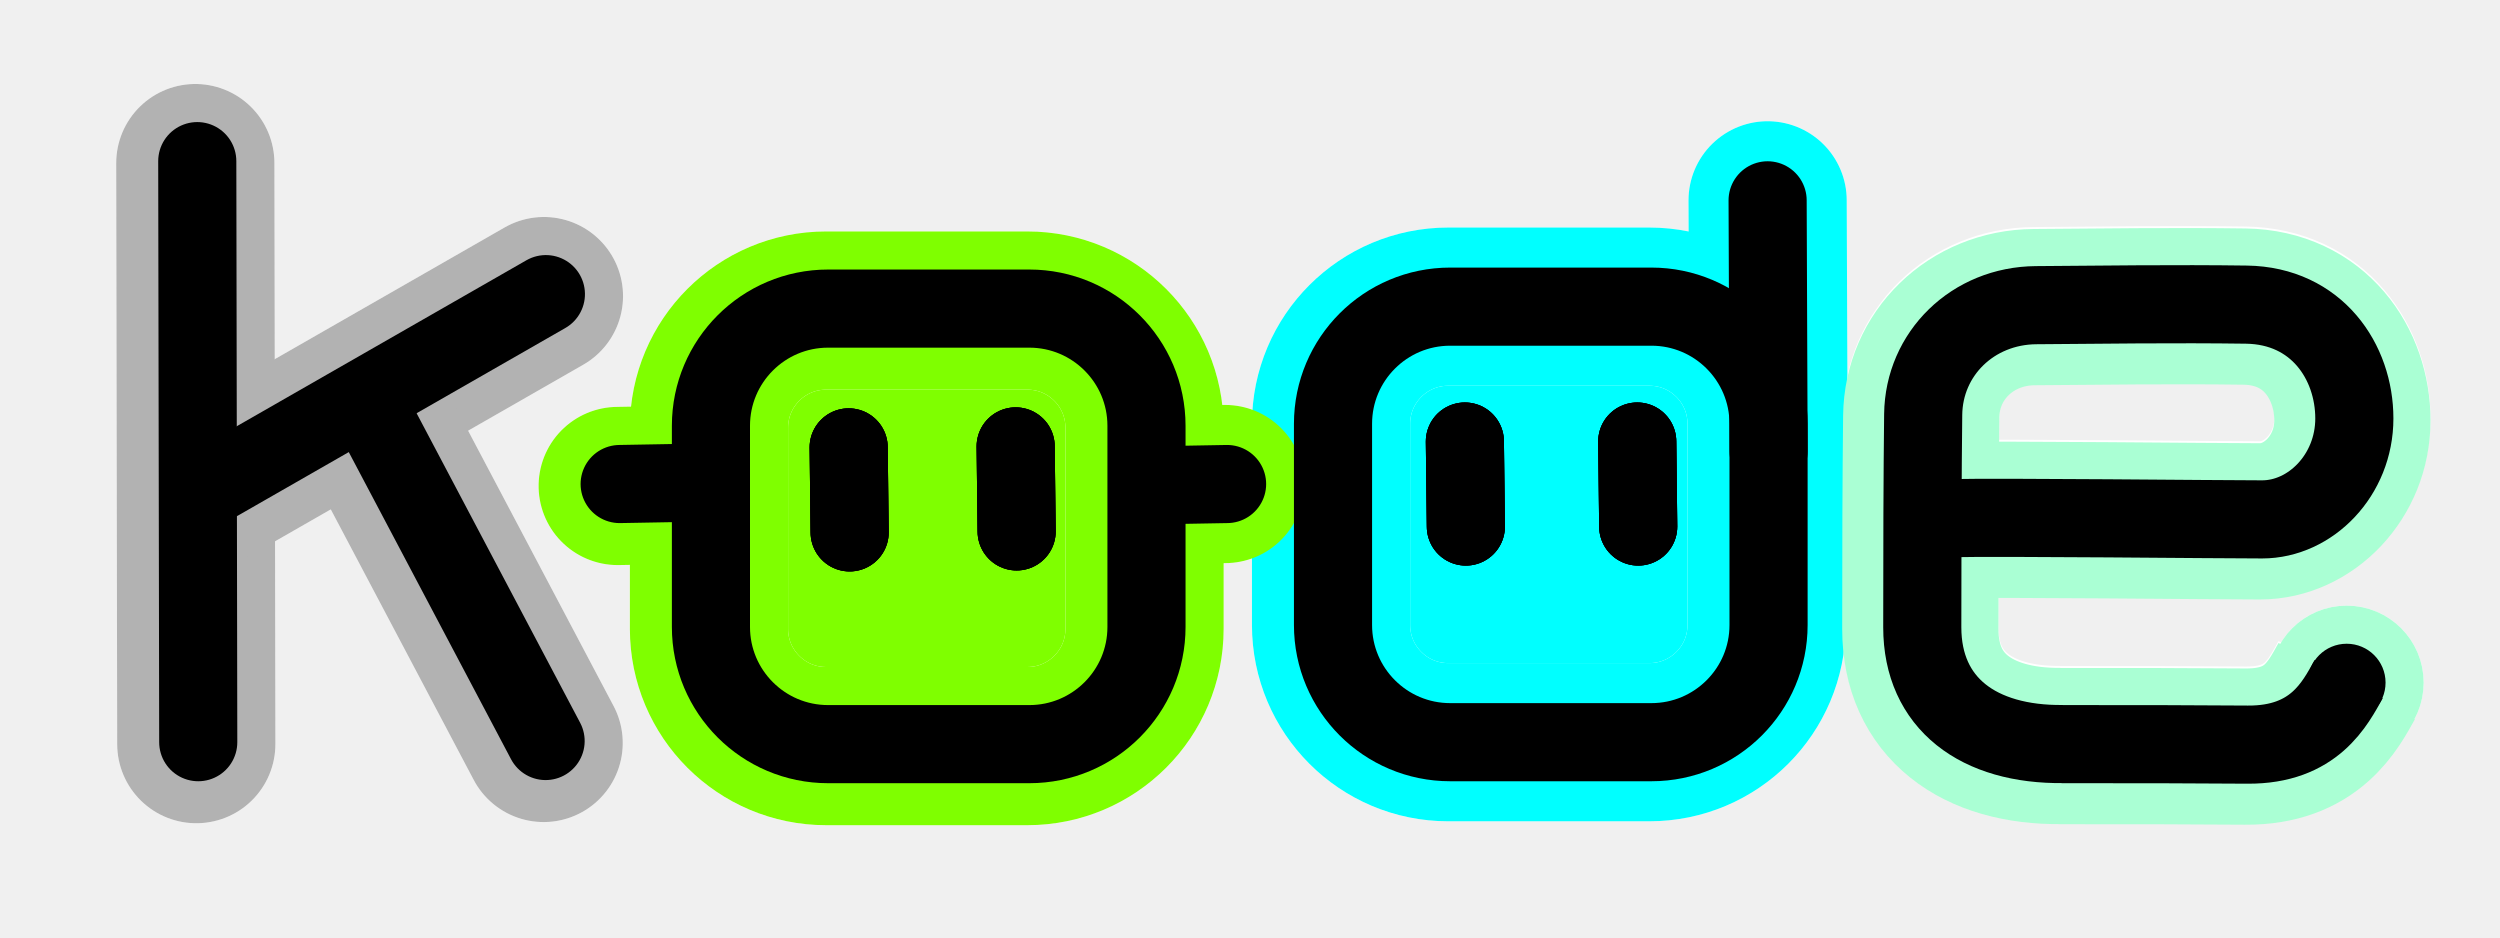
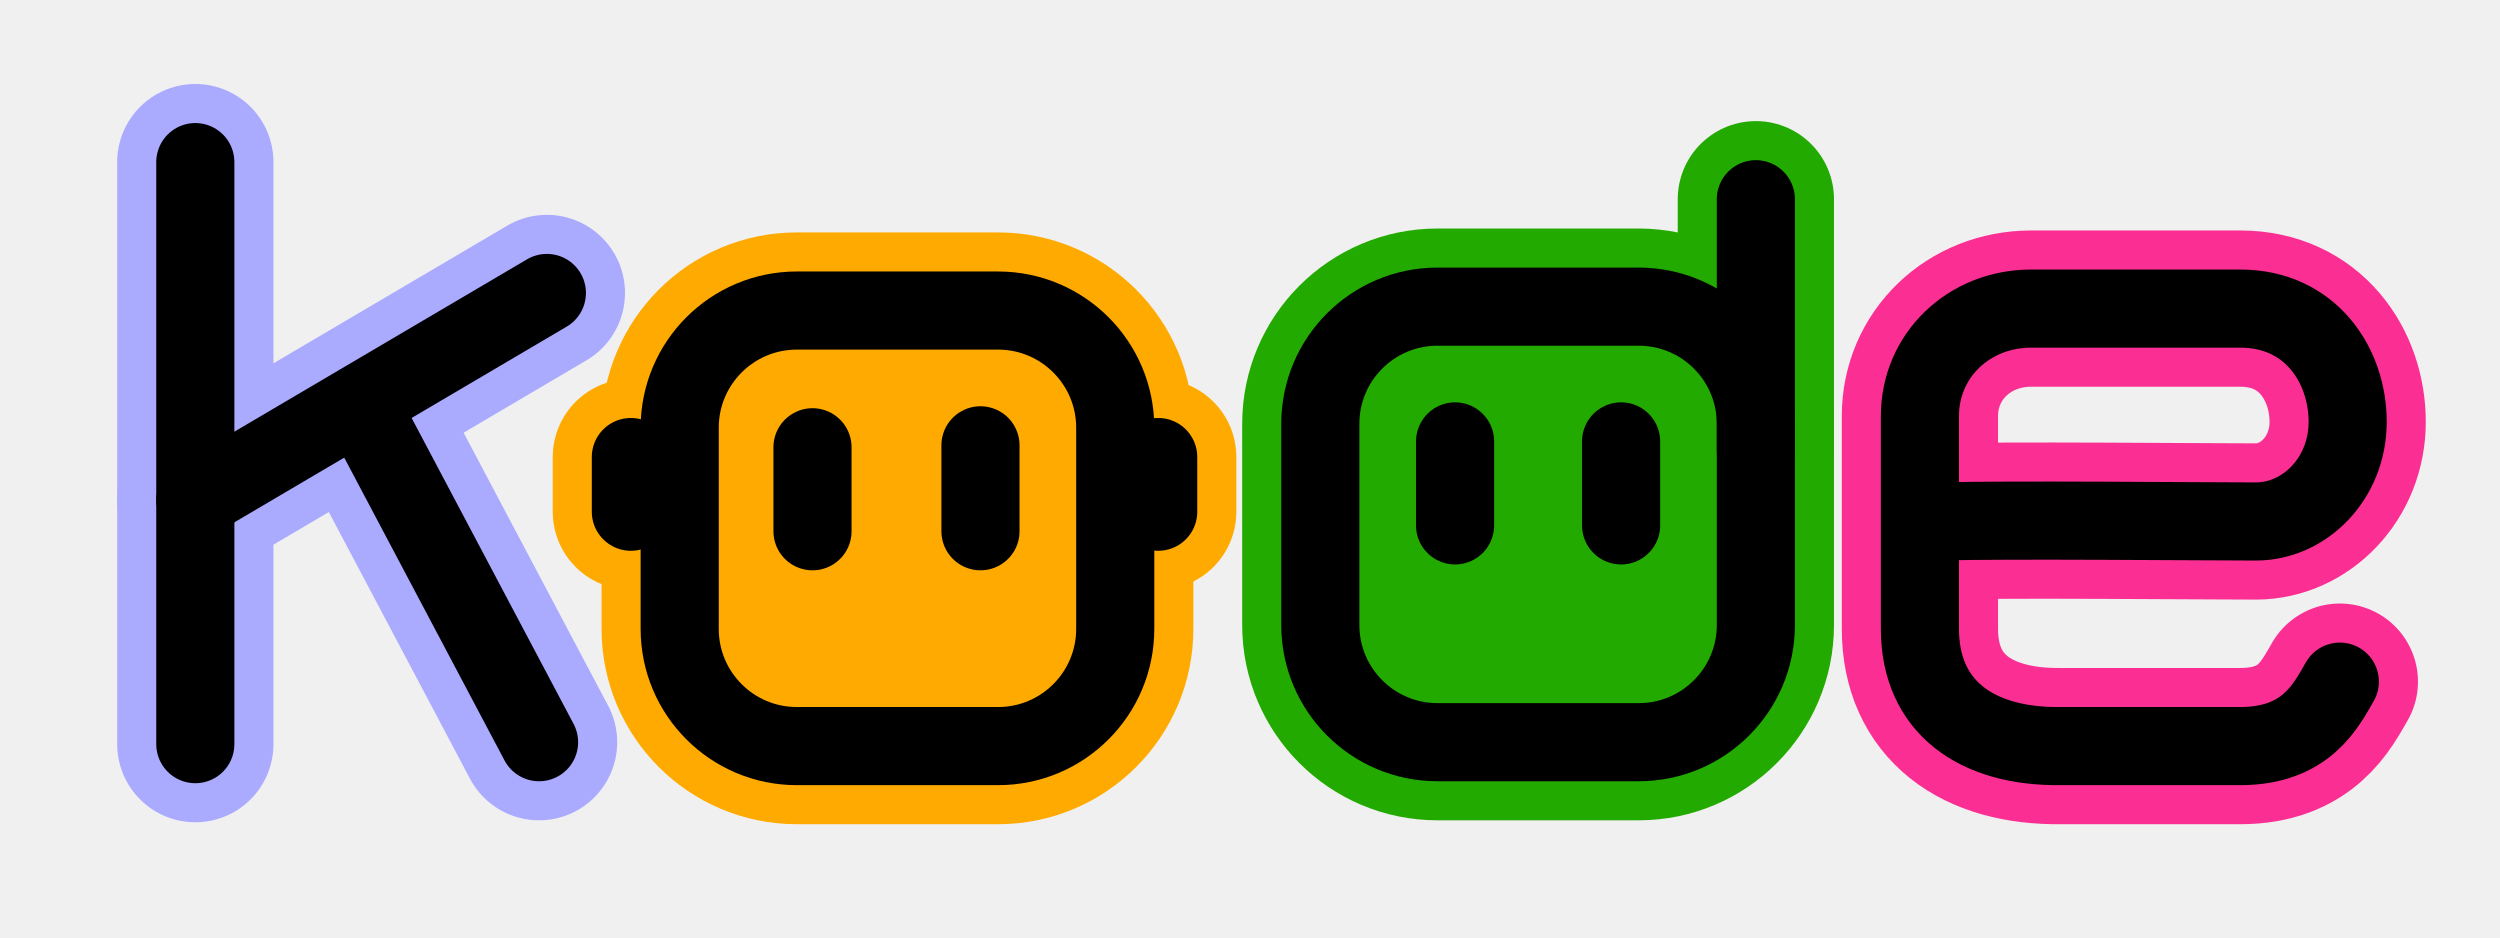
- <svg xmlns="http://www.w3.org/2000/svg" width="1280" height="480">
-   <g class="layer">
-     <rect fill="#7fff00" height="204" id="svg_67" stroke="#000000" stroke-opacity="0" stroke-width="40" width="196" x="375" y="164" />
-     <rect fill="#00ffff" height="196" id="svg_68" stroke="#000000" stroke-opacity="0" stroke-width="40" width="199" x="699" y="170" />
+ <svg xmlns="http://www.w3.org/2000/svg" width="1280" height="480" stroke-linecap="round" fill="none">
+   <g class="layer" stroke-width="80">
+     <line id="k1" stroke="#AAAAFF" x1="100" x2="100" y1="381" y2="83" />
+     <line id="k2" stroke="#AAAAFF" x1="100" x2="280" y1="256" y2="150" />
+     <line id="k3" stroke="#AAAAFF" x1="186" x2="276" y1="210" y2="380" />
+     <rect id="dr" stroke="#22AA00" x="676" y="157" rx="60" ry="60" width="223" height="223" fill="#22AA00" />
+     <line id="da" stroke="#22AA00" x1="899" x2="899" y1="231" y2="102" />
+     <rect id="or" stroke="#FFAA00" x="348" y="159" rx="60" ry="60" width="223" height="223" fill="#FFAA00" />
+     <line id="oel" stroke="#FFAA00" x1="323" x2="323" y1="262" y2="234" />
+     <line id="oer" stroke="#FFAA00" x1="593" x2="593" y1="262" y2="234" />
+     <path id="ep" stroke="#FB2F93" d="m1055,382c-43,0.5 -72,-20 -72,-60c-0.0,-39 0,-78 0,-109c0,-31 25,-55 57,-55c32,-0 71,0 107,-0c36,0 55,29 55,58c0,29 -22,51 -47,51c-24,0 -132,-1 -160,0m57,115c44,0 61,0 95,0c34,0 44,-21 51,-33" />
  </g>
-   <g class="layer">
-     <rect fill="#000000" height="0" id="svg_69" stroke="#000000" stroke-width="0" width="0" x="109" y="-202" />
-     <rect fill="#000000" fill-opacity="0" height="223" id="svg_70" rx="60" ry="60" stroke="#ffffff" stroke-width="81" width="223" x="363" y="159" />
-     <rect fill="#000000" fill-opacity="0" height="223" id="svg_71" rx="60" ry="60" stroke="#ffffff" stroke-width="81" width="223" x="681.5" y="157" />
-     <line fill="none" id="svg_72" stroke="#ffffff" stroke-linecap="round" stroke-width="81" x1="100.5" x2="100" y1="381" y2="83.5" />
-     <line fill="none" id="svg_73" stroke="#ffffff" stroke-linecap="round" stroke-width="81" transform="rotate(60.3365, 194.766, 199.572)" x1="195.016" x2="194.516" y1="296.074" y2="103.071" />
-     <line fill="none" id="svg_74" stroke="#ffffff" stroke-linecap="round" stroke-width="81" transform="rotate(152.298, 233.266, 295.072)" x1="233.516" x2="233.016" y1="391.574" y2="198.571" />
-     <line fill="none" id="svg_75" stroke="#ffffff" stroke-linecap="round" stroke-width="81" transform="rotate(90, 613.266, 248.072)" x1="613.516" x2="613.016" y1="262.074" y2="234.071" />
-     <line fill="none" id="svg_76" stroke="#ffffff" stroke-linecap="round" stroke-width="81" transform="rotate(90, 330.266, 248.572)" x1="330.516" x2="330.016" y1="262.574" y2="234.571" />
-     <line fill="none" id="svg_77" stroke="#ffffff" stroke-linecap="round" stroke-width="81" x1="905.516" x2="905.016" y1="231.074" y2="102.571" />
-     <line fill="none" id="svg_78" stroke="#000000" stroke-linecap="round" stroke-width="40" x1="435.016" x2="434.516" y1="272.574" y2="229.071" />
-     <line fill="none" id="svg_79" stroke="#000000" stroke-linecap="round" stroke-width="40" x1="520.516" x2="520.016" y1="272.074" y2="228.571" />
-     <line fill="none" id="svg_80" stroke="#000000" stroke-linecap="round" stroke-width="40" x1="750.516" x2="750.016" y1="269.574" y2="226.071" />
-     <line fill="none" id="svg_81" stroke="#000000" stroke-linecap="round" stroke-width="40" x1="838.766" x2="838.266" y1="269.574" y2="226.071" />
-     <path d="m1055.379,380.951c-43.343,0.5 -72.168,-20.69 -72.173,-59.793c-0.005,-39.103 0.107,-77.854 0.466,-108.964c0.359,-31.109 25.387,-55.694 57.811,-55.944c32.424,-0.25 71.627,-0.79 107.686,-0.277c36.059,0.513 55.253,29.266 55.253,58.289c0,29.023 -22.438,51.668 -47.204,51.668c-24.766,0 -132.684,-1.25 -160.095,-0.618m57.377,115.689c44,0 61,0 95.25,0.25c34.25,0.25 44.75,-21 51.75,-33.5" fill="#000000" fill-opacity="0" id="svg_82" stroke="#ffffff" stroke-width="80" />
-     <circle cx="1201.5" cy="349.5" fill="#000000" id="svg_83" r="19.405" stroke="#ffffff" stroke-linecap="round" stroke-width="40" />
-   </g>
-   <g class="layer">
-     <rect fill="#000000" height="0" id="svg_84" stroke="#000000" stroke-width="0" width="0" x="109" y="-202" />
-     <rect fill="#000000" fill-opacity="0" height="223" id="svg_85" rx="60" ry="60" stroke="#7fff00" stroke-width="81" width="223" x="363" y="159" />
-     <rect fill="#000000" fill-opacity="0" height="223" id="svg_86" rx="60" ry="60" stroke="#00ffff" stroke-width="81" width="223" x="681.5" y="157" />
-     <line fill="none" id="svg_87" stroke="#b2b2b2" stroke-linecap="round" stroke-width="81" x1="100.5" x2="100" y1="381" y2="83.5" />
-     <line fill="none" id="svg_88" stroke="#b2b2b2" stroke-linecap="round" stroke-width="81" transform="rotate(60.3365, 194.766, 199.572)" x1="195.016" x2="194.516" y1="296.074" y2="103.071" />
-     <line fill="none" id="svg_89" stroke="#b2b2b2" stroke-linecap="round" stroke-width="81" transform="rotate(152.298, 233.266, 295.072)" x1="233.516" x2="233.016" y1="391.574" y2="198.571" />
-     <line fill="none" id="svg_90" stroke="#7fff00" stroke-linecap="round" stroke-width="81" transform="rotate(90, 613.266, 248.072)" x1="613.516" x2="613.016" y1="262.074" y2="234.071" />
-     <line fill="none" id="svg_91" stroke="#7fff00" stroke-linecap="round" stroke-width="81" transform="rotate(90, 330.266, 248.572)" x1="330.516" x2="330.016" y1="262.574" y2="234.571" />
-     <line fill="none" id="svg_92" stroke="#00ffff" stroke-linecap="round" stroke-width="81" x1="905.516" x2="905.016" y1="231.074" y2="102.571" />
-     <line fill="none" id="svg_93" stroke="#000000" stroke-linecap="round" stroke-width="40" x1="435.016" x2="434.516" y1="272.574" y2="229.071" />
-     <line fill="none" id="svg_94" stroke="#000000" stroke-linecap="round" stroke-width="40" x1="520.516" x2="520.016" y1="272.074" y2="228.571" />
-     <line fill="none" id="svg_95" stroke="#000000" stroke-linecap="round" stroke-width="40" x1="750.516" x2="750.016" y1="269.574" y2="226.071" />
-     <line fill="none" id="svg_96" stroke="#000000" stroke-linecap="round" stroke-width="40" x1="838.766" x2="838.266" y1="269.574" y2="226.071" />
-     <path d="m1055.379,381.951c-43.343,0.5 -72.168,-20.69 -72.173,-59.793c-0.005,-39.103 0.107,-77.854 0.466,-108.964c0.359,-31.109 25.387,-55.694 57.811,-55.944c32.424,-0.25 71.627,-0.79 107.686,-0.277c36.059,0.513 55.253,29.266 55.253,58.289c0,29.023 -22.438,51.668 -47.204,51.668c-24.766,0 -132.684,-1.25 -160.095,-0.618m57.377,115.689c44,0 61,0 95.25,0.25c34.25,0.25 44.75,-21 51.75,-33.5" fill="#000000" fill-opacity="0" id="svg_97" stroke="#aaffd4" stroke-width="80" />
-     <circle cx="1201.5" cy="349.5" fill="#000000" id="svg_98" r="19.405" stroke="#aaffd4" stroke-linecap="round" stroke-width="40" />
-   </g>
-   <g class="layer">
-     <rect fill="#000000" height="0" id="svg_51" stroke="#000000" stroke-width="0" width="0" x="109" y="-202" />
-     <rect fill="#000000" fill-opacity="0" height="223" id="svg_52" rx="60" ry="60" stroke="#000000" stroke-width="40" width="223" x="364" y="158" />
-     <rect fill="#000000" fill-opacity="0" height="223" id="svg_53" rx="60" ry="60" stroke="#000000" stroke-width="40" width="223" x="682.5" y="157" />
-     <line fill="none" id="svg_54" stroke="#000000" stroke-linecap="round" stroke-width="40" x1="101.5" x2="101" y1="380" y2="82.5" />
-     <line fill="none" id="svg_55" stroke="#000000" stroke-linecap="round" stroke-width="40" transform="rotate(60.3365, 195.766, 198.572)" x1="196.016" x2="195.516" y1="295.074" y2="102.071" />
-     <line fill="none" id="svg_56" stroke="#000000" stroke-linecap="round" stroke-width="40" transform="rotate(152.298, 234.266, 294.072)" x1="234.516" x2="234.016" y1="390.574" y2="197.571" />
-     <line fill="none" id="svg_57" stroke="#000000" stroke-linecap="round" stroke-width="40" transform="rotate(90, 614.266, 248.072)" x1="614.516" x2="614.016" y1="262.074" y2="234.071" />
-     <line fill="none" id="svg_58" stroke="#000000" stroke-linecap="round" stroke-width="40" transform="rotate(90, 331.266, 247.572)" x1="331.516" x2="331.016" y1="261.574" y2="233.571" />
-     <line fill="none" id="svg_59" stroke="#000000" stroke-linecap="round" stroke-width="40" x1="905.516" x2="905.016" y1="231.074" y2="102.571" />
-     <line fill="none" id="svg_60" stroke="#000000" stroke-linecap="round" stroke-width="40" x1="435.016" x2="434.516" y1="272.574" y2="229.071" />
-     <line fill="none" id="svg_61" stroke="#000000" stroke-linecap="round" stroke-width="40" x1="520.516" x2="520.016" y1="272.074" y2="228.571" />
-     <line fill="none" id="svg_62" stroke="#000000" stroke-linecap="round" stroke-width="40" x1="750.516" x2="750.016" y1="269.574" y2="226.071" />
-     <line fill="none" id="svg_63" stroke="#000000" stroke-linecap="round" stroke-width="40" x1="838.766" x2="838.266" y1="269.574" y2="226.071" />
-     <path d="m1056.379,380.951c-43.343,0.5 -72.168,-20.69 -72.173,-59.793c-0.005,-39.103 0.107,-77.854 0.466,-108.964c0.359,-31.109 25.387,-55.694 57.811,-55.944c32.424,-0.25 71.627,-0.79 107.686,-0.277c36.059,0.513 55.253,29.266 55.253,58.289c0,29.023 -22.438,51.668 -47.204,51.668c-24.766,0 -132.684,-1.25 -160.095,-0.618m57.377,115.689c44,0 61,0 95.25,0.25c34.25,0.25 44.75,-21 51.75,-33.5" fill="#000000" fill-opacity="0" id="svg_64" stroke="#000000" stroke-width="40" />
-     <circle cx="1201.5" cy="349.5" fill="#000000" id="svg_65" r="19.405" stroke="#000000" stroke-linecap="round" stroke-width="22d" />
+   <g class="layer" stroke="#000" stroke-width="40">
+     <line id="_k1" x1="100" x2="100" y1="381" y2="83" />
+     <line id="_k2" x1="100" x2="280" y1="256" y2="150" />
+     <line id="_k3" x1="186" x2="276" y1="210" y2="380" />
+     <rect id="_or" x="348" y="159" rx="60" ry="60" width="223" height="223" />
+     <line id="_oel" x1="323" x2="323" y1="262" y2="234" />
+     <line id="_oer" x1="593" x2="593" y1="262" y2="234" />
+     <line id="_ole" x1="416" x2="416" y1="272" y2="229" />
+     <line id="_ore" x1="502" x2="502" y1="272" y2="228" />
+     <rect id="_dr" x="676" y="157" rx="60" ry="60" width="223" height="223" />
+     <line id="_da" x1="899" x2="899" y1="231" y2="102" />
+     <line id="_dle" x1="745" x2="745" y1="269" y2="226" />
+     <line id="_dre" x1="830" x2="830" y1="269" y2="226" />
+     <path id="_ep" d="m1055,382c-43,0.5 -72,-20 -72,-60c-0.0,-39 0,-78 0,-109c0,-31 25,-55 57,-55c32,-0 71,0 107,-0c36,0 55,29 55,58c0,29 -22,51 -47,51c-24,0 -132,-1 -160,0m57,115c44,0 61,0 95,0c34,0 44,-21 51,-33" />
  </g>
</svg>
